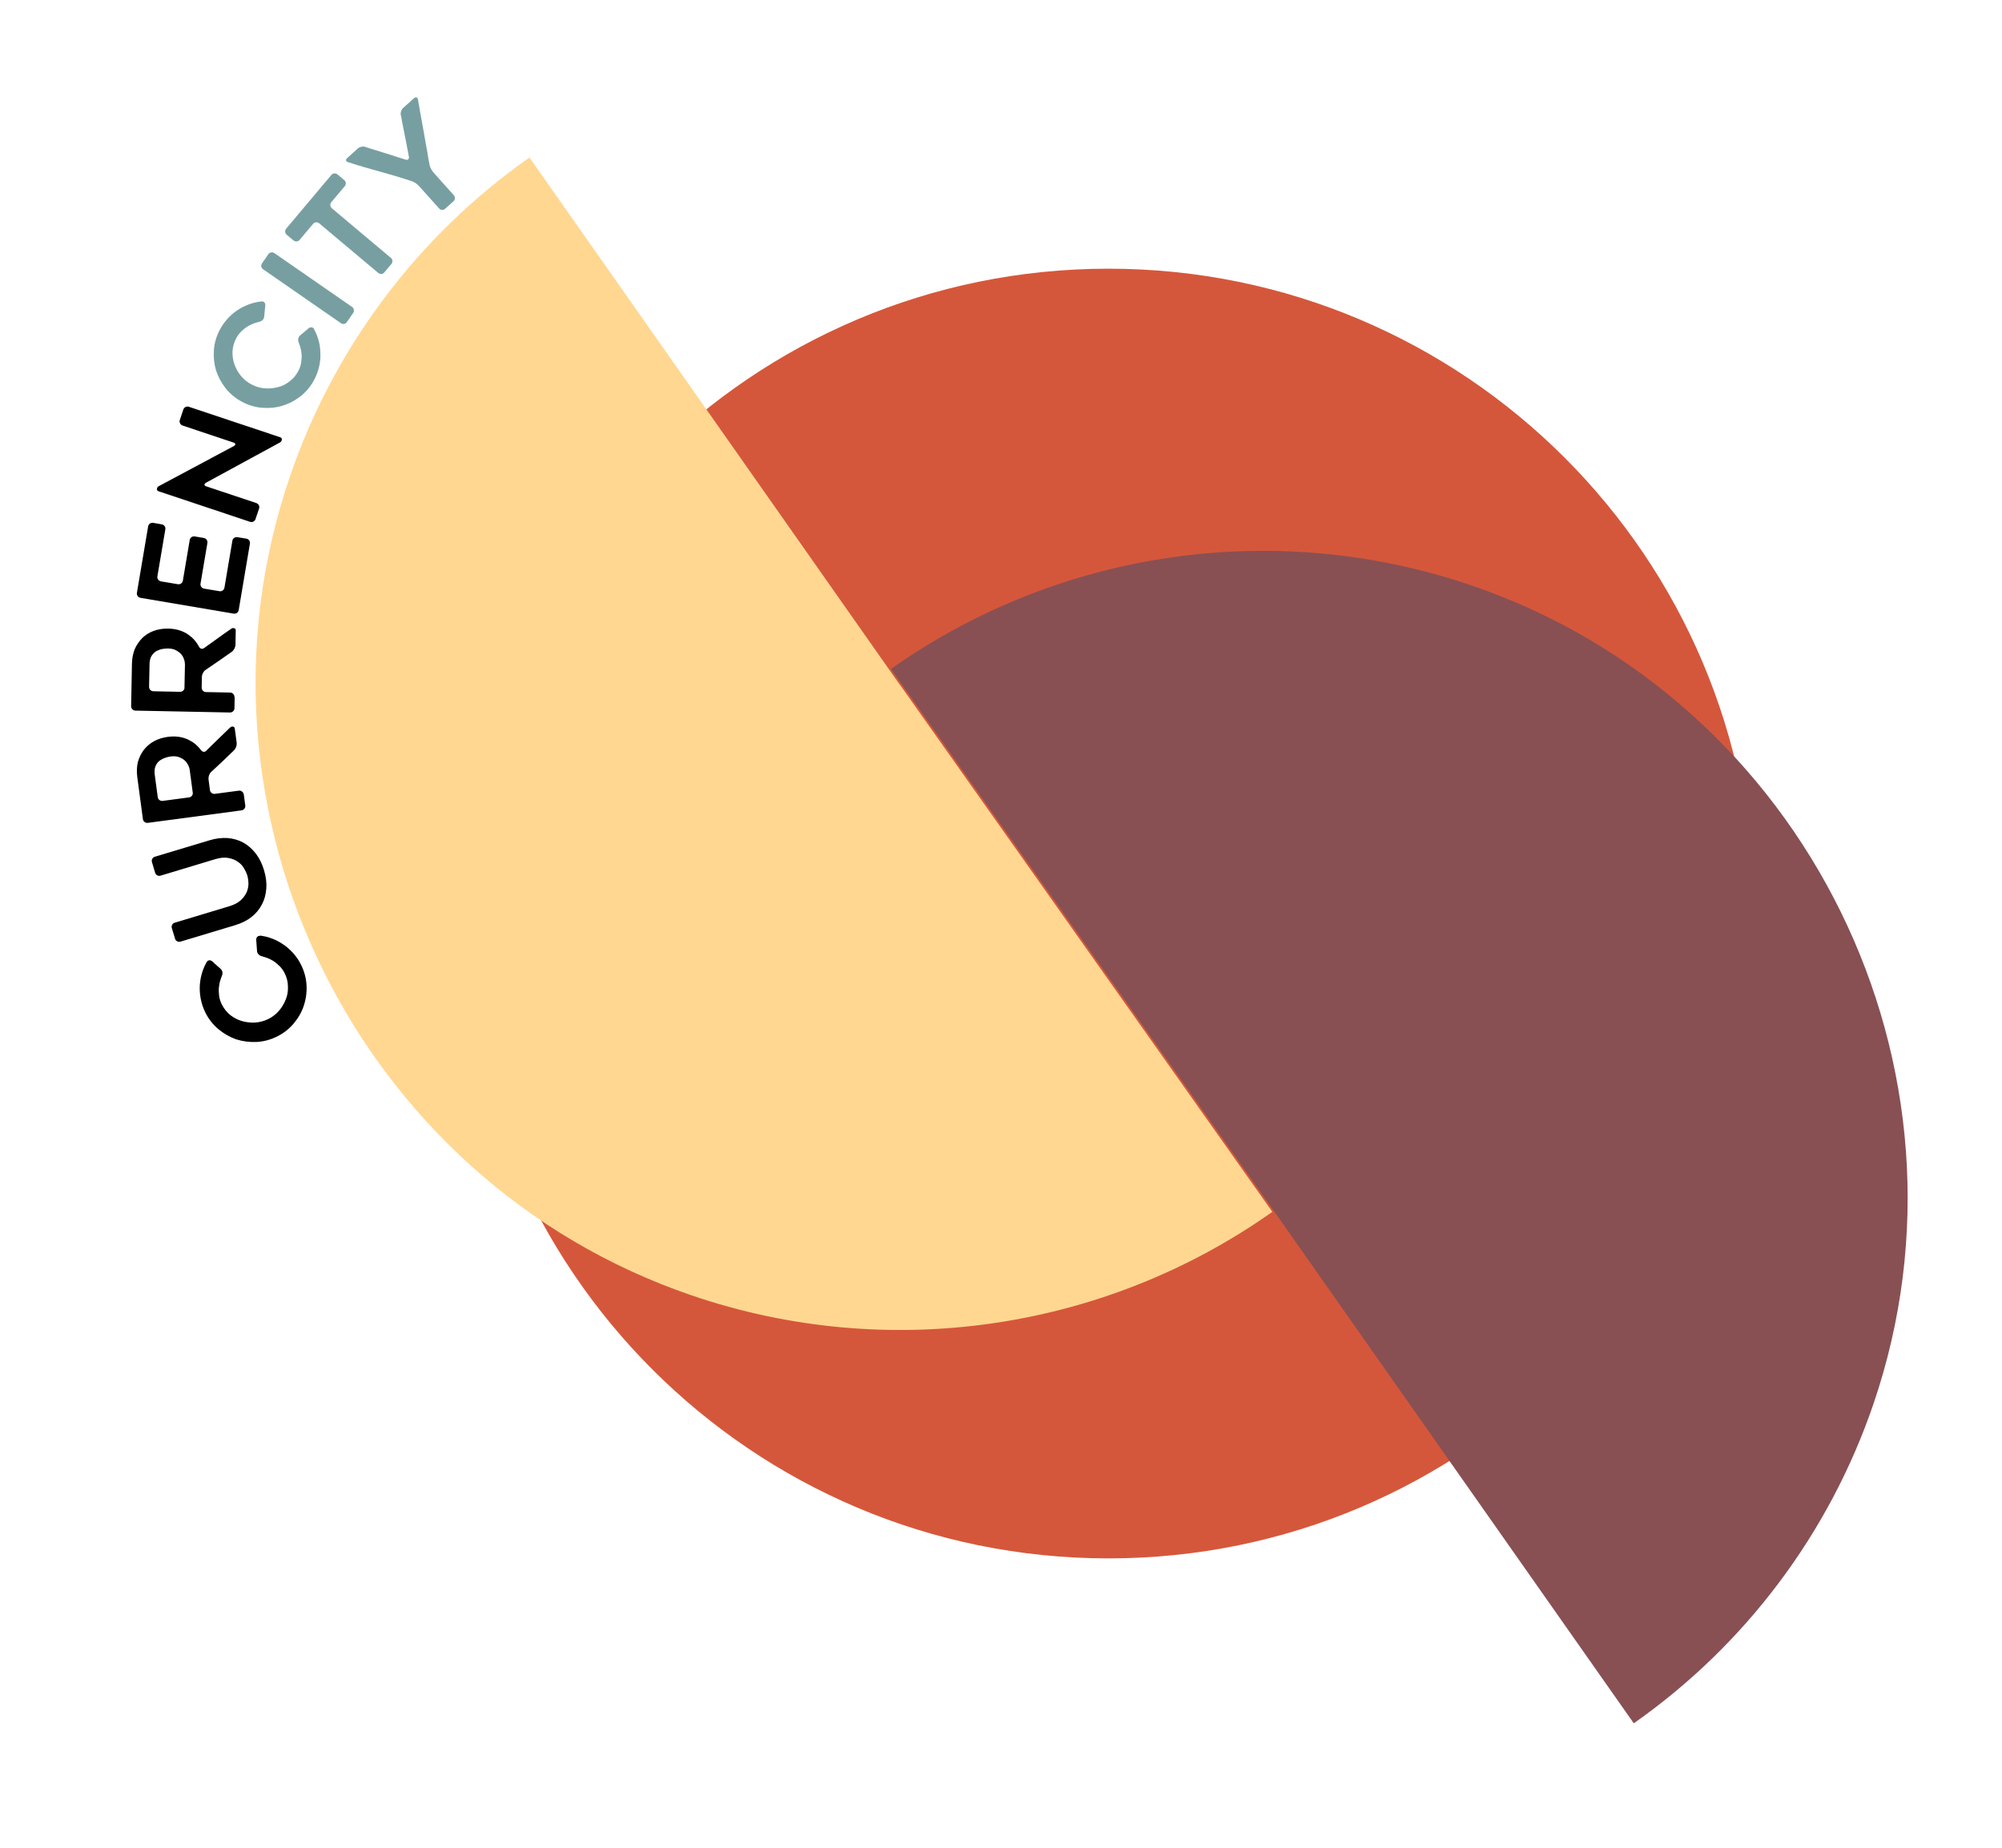
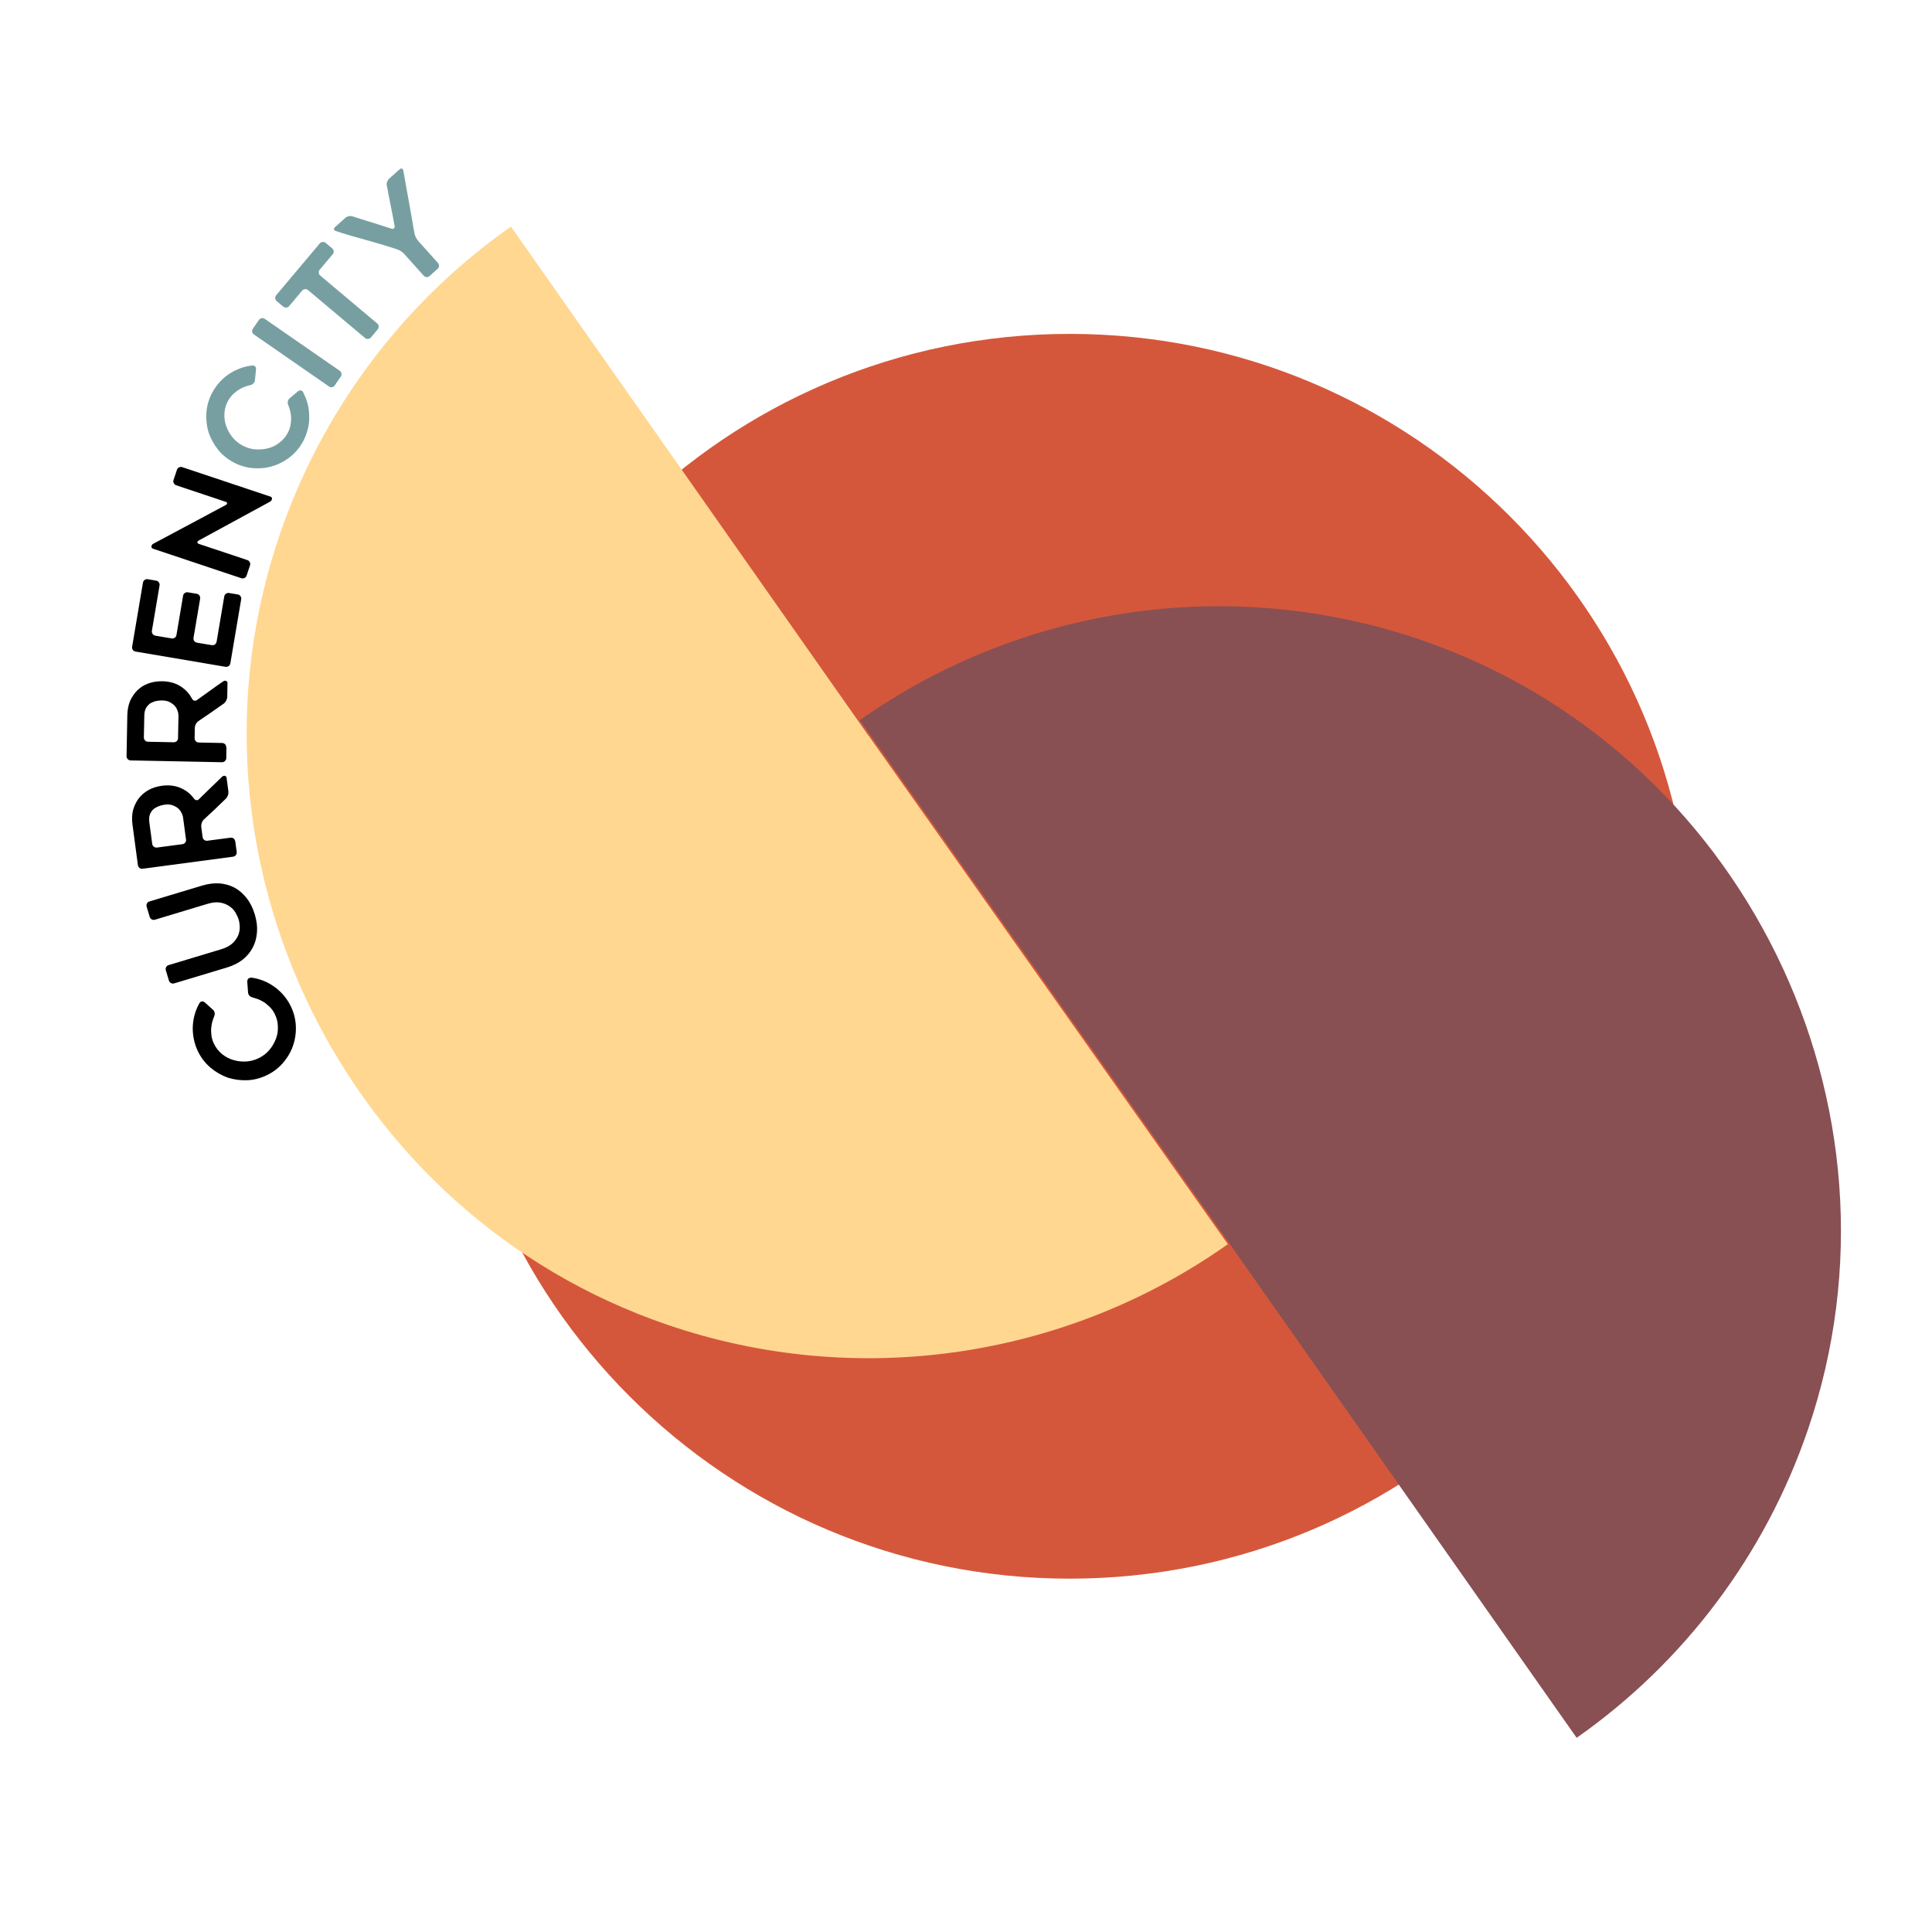
- <svg xmlns="http://www.w3.org/2000/svg" id="Layer_1" data-name="Layer 1" viewBox="0 0 298 275">
+ <svg xmlns="http://www.w3.org/2000/svg" id="Layer_1" data-name="Layer 1" viewBox="0 0 298 275" width="150px" height="150px">
  <defs>
    <style>
      .cls-1 {
        fill: #ffd791;
      }

      .cls-1, .cls-2, .cls-3, .cls-4, .cls-5 {
        stroke-width: 0px;
      }

      .cls-2 {
        fill: #779fa1;
      }

      .cls-3 {
        fill: #d5573b;
      }

      .cls-5 {
        fill: #885053;
      }
    </style>
  </defs>
  <circle class="cls-3" cx="165" cy="136" r="96" />
  <path class="cls-1" d="M134,102l55.39,78.41c-25.11,17.74-57.28,22.38-86.39,12.45-49.84-17-76.87-72.01-59.87-121.85,6.56-19.23,19.05-35.89,35.68-47.56l55.18,78.56Z" />
  <path class="cls-5" d="M188,178l-55.39-78.41c25.11-17.74,57.28-22.38,86.39-12.45,49.84,17,76.87,72.01,59.87,121.85-6.56,19.23-19.05,35.89-35.68,47.56l-55.18-78.56Z" />
  <g>
    <path class="cls-4" d="M38.74,139.28c.24.04.47.08.71.13.23.05.46.11.69.19.64.2,1.27.5,1.87.9.29.18.57.39.84.62s.52.48.77.75c.49.55.9,1.15,1.21,1.79.48.98.75,2,.8,3.05s-.09,2.07-.42,3.04c-.32.96-.83,1.83-1.51,2.64-.68.8-1.51,1.45-2.49,1.93s-2,.75-3.05.8c-1.04.04-2.05-.09-3.03-.4-.97-.35-1.85-.86-2.65-1.53-.8-.68-1.45-1.51-1.93-2.49-.32-.64-.54-1.33-.68-2.05-.13-.71-.17-1.41-.12-2.09.03-.36.08-.71.15-1.05s.17-.67.27-.99c.17-.48.37-.91.6-1.3.09-.16.22-.24.38-.26.16-.01.3.04.44.16l1.25,1.12c.13.11.22.26.26.45.04.19.02.37-.05.53-.03.1-.07.19-.11.29-.04.1-.07.19-.1.29-.07.21-.13.41-.17.61-.04.2-.07.41-.09.62-.02.21-.03.43-.01.64.01.21.03.42.05.63.07.42.2.83.39,1.21.3.62.72,1.14,1.25,1.59.54.42,1.11.72,1.73.9.64.19,1.29.26,1.96.23.68-.04,1.34-.21,1.97-.52.64-.32,1.18-.73,1.61-1.24.44-.51.77-1.08,1.01-1.69.25-.61.35-1.24.32-1.91,0-.67-.16-1.33-.48-1.97-.19-.39-.43-.74-.73-1.04-.15-.15-.3-.29-.47-.43-.16-.14-.33-.27-.51-.38s-.37-.21-.56-.3c-.19-.09-.39-.16-.6-.23-.09-.03-.19-.06-.29-.09-.1-.03-.2-.06-.29-.09-.17-.04-.33-.13-.46-.28-.13-.14-.2-.3-.21-.47l-.12-1.67c-.01-.18.04-.33.15-.45.11-.12.26-.17.44-.15Z" />
    <path class="cls-4" d="M39.64,132.27c-.07.9-.28,1.69-.65,2.37-.37.72-.89,1.35-1.56,1.88-.66.52-1.47.92-2.42,1.21l-8.14,2.45c-.17.05-.34.04-.5-.05-.16-.08-.26-.21-.31-.37l-.48-1.59c-.05-.17-.04-.34.05-.5.08-.16.21-.26.39-.31l8.12-2.45c.74-.22,1.31-.53,1.72-.91.4-.38.69-.79.88-1.23.18-.46.26-.91.24-1.32-.01-.23-.03-.44-.06-.63-.03-.19-.07-.36-.12-.53-.09-.29-.25-.64-.49-1.04-.22-.39-.53-.71-.93-.97-.39-.28-.86-.46-1.42-.56s-1.2-.03-1.94.19l-8.12,2.45c-.17.05-.34.04-.5-.05s-.26-.21-.31-.39l-.47-1.57c-.05-.17-.04-.34.05-.5.08-.16.21-.26.39-.31l8.14-2.45c.47-.14.93-.24,1.37-.29.45-.05.88-.07,1.32-.04.84.07,1.62.3,2.33.68.68.38,1.3.92,1.85,1.62.52.68.94,1.5,1.23,2.48.29.98.41,1.89.34,2.73Z" />
    <path class="cls-4" d="M36.29,118.27l.22,1.64c.02.18-.02.34-.13.48-.11.14-.25.22-.43.25l-13.95,1.86c-.18.02-.34-.02-.48-.13-.14-.11-.22-.25-.25-.43l-.84-6.29c-.1-.78-.07-1.51.09-2.19.19-.68.48-1.27.86-1.79.21-.27.43-.51.69-.73.25-.22.53-.41.83-.58.62-.34,1.31-.56,2.07-.66,1.18-.16,2.22,0,3.13.45.73.36,1.33.86,1.81,1.52.1.14.23.22.38.25.15.02.29-.03.41-.16.63-.61,1.22-1.18,1.77-1.73.56-.55,1.15-1.12,1.77-1.71.14-.13.29-.18.44-.15.16.03.25.13.27.31l.28,2.1c.02.18,0,.37-.07.58-.07.21-.17.38-.29.5-.29.28-.57.55-.85.82-.28.27-.57.54-.85.82l-1.75,1.63c-.14.13-.24.3-.31.51-.07.21-.09.4-.07.58l.21,1.6c.02.18.11.33.25.43.14.11.3.15.48.13l3.56-.47c.18-.03.34.01.48.12.14.1.22.24.25.42ZM28.69,117.99l-.45-3.37c-.03-.25-.12-.51-.27-.79-.15-.29-.35-.53-.58-.71-.24-.18-.52-.33-.86-.44-.31-.1-.69-.12-1.15-.06-.25.03-.51.1-.78.19-.15.05-.29.11-.43.18-.14.08-.27.16-.4.24-.26.2-.46.47-.61.8-.15.35-.19.77-.13,1.27l.45,3.37c.02.18.11.33.25.43s.3.15.48.13l3.93-.52c.18-.02.32-.11.43-.25.11-.14.15-.3.12-.48Z" />
    <path class="cls-4" d="M34.93,103.77l-.03,1.66c0,.18-.07.33-.2.46-.13.12-.28.18-.47.18l-14.07-.28c-.18,0-.33-.07-.46-.2-.12-.13-.18-.28-.18-.47l.12-6.34c.02-.79.16-1.5.42-2.16.29-.64.67-1.18,1.12-1.64.24-.23.51-.44.79-.62.28-.18.59-.32.91-.44.66-.24,1.38-.35,2.15-.34,1.19.02,2.2.33,3.03.92.66.46,1.18,1.05,1.56,1.77.08.16.2.26.34.3.15.04.29.01.43-.1.71-.5,1.38-.99,2.01-1.44.63-.46,1.3-.93,2.01-1.42.16-.11.31-.14.46-.08.15.05.23.17.22.35l-.04,2.12c0,.18-.06.37-.16.56-.1.19-.22.35-.37.46-.33.23-.65.46-.97.68-.32.23-.64.45-.97.68l-1.98,1.35c-.16.11-.28.26-.39.45-.1.19-.15.38-.16.56l-.03,1.62c0,.18.06.34.18.47.12.13.28.19.46.2l3.59.07c.18,0,.34.07.46.19.12.12.18.27.18.46ZM27.46,102.34l.07-3.4c0-.25-.04-.53-.15-.82-.1-.31-.26-.57-.47-.79-.21-.21-.47-.4-.79-.56-.29-.15-.67-.22-1.13-.23-.25,0-.52.02-.8.07-.15.03-.31.06-.45.12-.15.05-.29.11-.43.18-.28.16-.53.4-.73.7-.2.32-.31.73-.32,1.23l-.07,3.4c0,.18.06.34.18.47.12.13.28.19.46.2l3.97.08c.18,0,.34-.06.47-.18.13-.12.19-.28.2-.46Z" />
    <path class="cls-4" d="M23.96,86.55l2.51.42c.18.03.34,0,.49-.11.15-.1.23-.24.26-.42l1.02-6.05c.03-.18.12-.32.26-.42.15-.1.31-.14.49-.11l1.35.23c.18.03.32.12.42.26.1.15.14.31.11.49l-1.02,6.04c-.03.18,0,.34.11.49.1.14.25.23.42.26l2.28.38c.18.03.34,0,.49-.11.14-.1.23-.25.26-.42l1.18-6.98c.03-.18.12-.32.26-.42s.31-.14.49-.11l1.33.22c.18.03.32.12.42.26s.14.31.11.49l-1.67,9.88c-.03.18-.12.32-.26.42-.14.1-.31.14-.49.11l-13.87-2.35c-.18-.03-.32-.12-.42-.26-.1-.14-.14-.31-.11-.49l1.67-9.88c.03-.18.12-.32.26-.42.14-.1.31-.14.49-.11l1.28.22c.18.03.32.12.42.26.1.14.14.31.11.49l-1.18,6.98c-.03.18,0,.34.11.49.1.15.24.23.42.26Z" />
    <path class="cls-4" d="M30.72,72.41l7.43,2.48c.17.06.3.17.38.33.08.16.09.33.03.5l-.53,1.57c-.05.16-.16.28-.32.36-.16.08-.33.09-.5.03l-13.62-4.55c-.17-.06-.25-.18-.23-.35.02-.18.11-.31.25-.39l11.19-5.98c.16-.09.24-.19.23-.29s-.1-.18-.28-.24l-7.57-2.53c-.17-.06-.3-.17-.38-.33-.08-.16-.09-.32-.03-.5l.52-1.55c.06-.17.17-.3.33-.38.16-.08.33-.09.5-.03l13.6,4.54c.17.06.25.17.23.35-.02.18-.11.31-.26.41l-11.04,6.01c-.15.1-.22.2-.21.3.01.1.1.18.28.24Z" />
    <path class="cls-2" d="M46.76,49.02c.11.22.21.43.31.65s.18.44.25.67c.22.64.34,1.32.36,2.05.02.34.02.69,0,1.04s-.08.7-.16,1.06c-.16.72-.41,1.4-.74,2.03-.51.96-1.18,1.78-2,2.43-.82.66-1.73,1.14-2.71,1.44-.96.3-1.97.4-3.02.32-1.05-.08-2.06-.38-3.02-.89-.96-.51-1.78-1.18-2.43-2-.64-.82-1.13-1.72-1.45-2.69-.28-.99-.39-2-.31-3.04.08-1.05.38-2.06.89-3.02.34-.63.76-1.22,1.26-1.75.5-.53,1.04-.97,1.63-1.32.31-.19.62-.35.94-.49.32-.14.64-.26.96-.36.49-.14.95-.23,1.41-.28.18-.01.33.04.43.16.1.12.15.27.13.45l-.17,1.67c-.01.17-.08.33-.21.47-.13.14-.29.23-.46.27-.09.03-.19.06-.29.08-.1.03-.2.05-.29.08-.21.06-.41.14-.59.22-.19.08-.37.18-.56.29-.18.11-.36.23-.52.36-.17.13-.33.27-.48.41-.3.3-.55.64-.76,1.02-.32.61-.51,1.25-.55,1.94-.03.68.07,1.33.28,1.93.22.63.54,1.2.96,1.72.43.53.96.96,1.58,1.29.63.33,1.28.53,1.95.58.67.05,1.33,0,1.97-.17.64-.15,1.22-.44,1.74-.86.54-.39.98-.91,1.31-1.54.2-.38.34-.78.42-1.2.03-.21.05-.42.07-.63.02-.21.02-.42,0-.64-.01-.21-.04-.42-.08-.63-.04-.2-.09-.41-.16-.62-.03-.09-.06-.19-.1-.29-.04-.1-.07-.19-.1-.29-.07-.16-.09-.34-.05-.54s.13-.34.26-.45l1.28-1.08c.14-.12.29-.16.45-.14.16.02.29.11.38.27Z" />
    <path class="cls-2" d="M52.56,46.6l-.94,1.36c-.1.15-.24.24-.41.26-.17.03-.33-.01-.48-.12l-11.55-8c-.15-.1-.24-.24-.28-.41-.04-.17,0-.33.1-.48l.94-1.36c.1-.15.24-.24.42-.27.18-.03.34,0,.49.11l11.55,8c.15.1.24.24.27.42.03.17,0,.34-.11.49Z" />
    <path class="cls-2" d="M51.31,27.73l-1.99,2.36c-.12.14-.17.3-.15.48.02.18.09.32.23.44l8.78,7.38c.14.12.22.26.23.44.01.18-.04.34-.15.47l-1.05,1.25c-.12.14-.26.22-.44.23-.18.02-.33-.04-.47-.15l-8.78-7.38c-.14-.12-.3-.17-.48-.15-.18.02-.32.09-.44.23l-2,2.38c-.12.14-.26.22-.44.23-.18.01-.34-.04-.48-.15l-1-.84c-.14-.12-.22-.26-.23-.44s.03-.34.15-.47l6.72-7.99c.12-.14.26-.22.44-.23s.34.04.48.15l1,.84c.14.12.22.27.23.44.02.18-.04.34-.15.47Z" />
    <path class="cls-2" d="M62.21,14.83c.05.29.11.59.17.91.06.31.12.65.17,1.01.08.47.17.95.26,1.43.09.49.18.98.27,1.48.08.51.17,1.01.26,1.5s.18.97.26,1.44c.06.36.12.7.17,1.03.06.33.12.64.18.94.03.18.1.38.22.59.12.21.24.39.36.53l3.01,3.36c.12.14.18.29.17.47,0,.18-.08.33-.22.45l-1.24,1.11c-.14.12-.29.17-.46.16-.17-.01-.32-.09-.44-.22l-3.01-3.36c-.12-.14-.29-.27-.49-.41-.21-.14-.4-.23-.57-.28-.78-.26-1.56-.51-2.34-.74-.78-.23-1.57-.46-2.37-.68-.82-.22-1.62-.45-2.41-.68-.79-.23-1.57-.47-2.35-.73-.18-.05-.27-.13-.3-.25-.02-.12.03-.24.17-.36l1.59-1.43c.14-.12.31-.21.52-.25.21-.05.4-.04.57.02.5.16.99.31,1.49.47.5.16,1,.31,1.52.47.51.17,1.01.33,1.5.48.5.16.99.31,1.49.47.17.06.3.04.4-.04s.13-.22.1-.4c-.04-.19-.08-.38-.11-.58-.03-.19-.07-.4-.11-.61l-.38-1.94c-.06-.32-.13-.64-.19-.96-.07-.32-.13-.63-.19-.96-.03-.2-.06-.39-.1-.59-.04-.19-.08-.38-.12-.57-.04-.17-.02-.36.05-.56.07-.2.17-.37.31-.49l1.6-1.43c.14-.12.26-.16.37-.12.11.04.19.15.23.32Z" />
  </g>
</svg>
